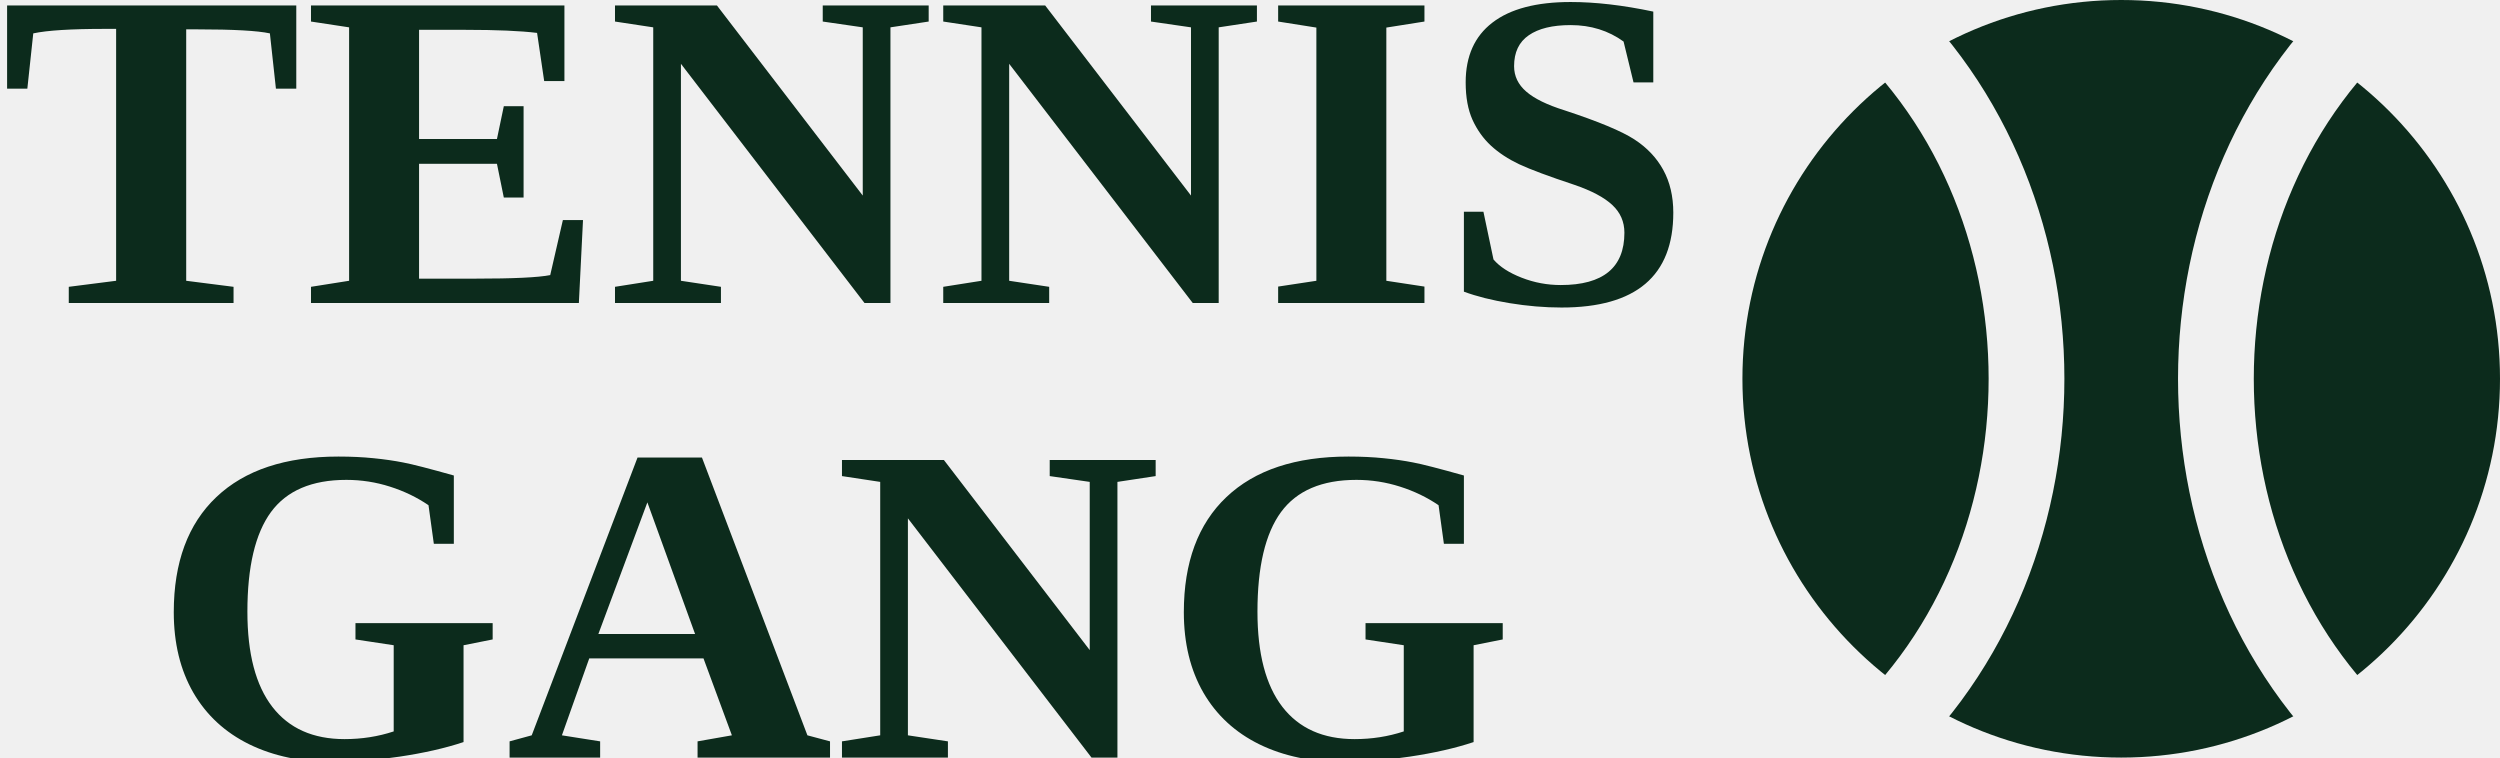
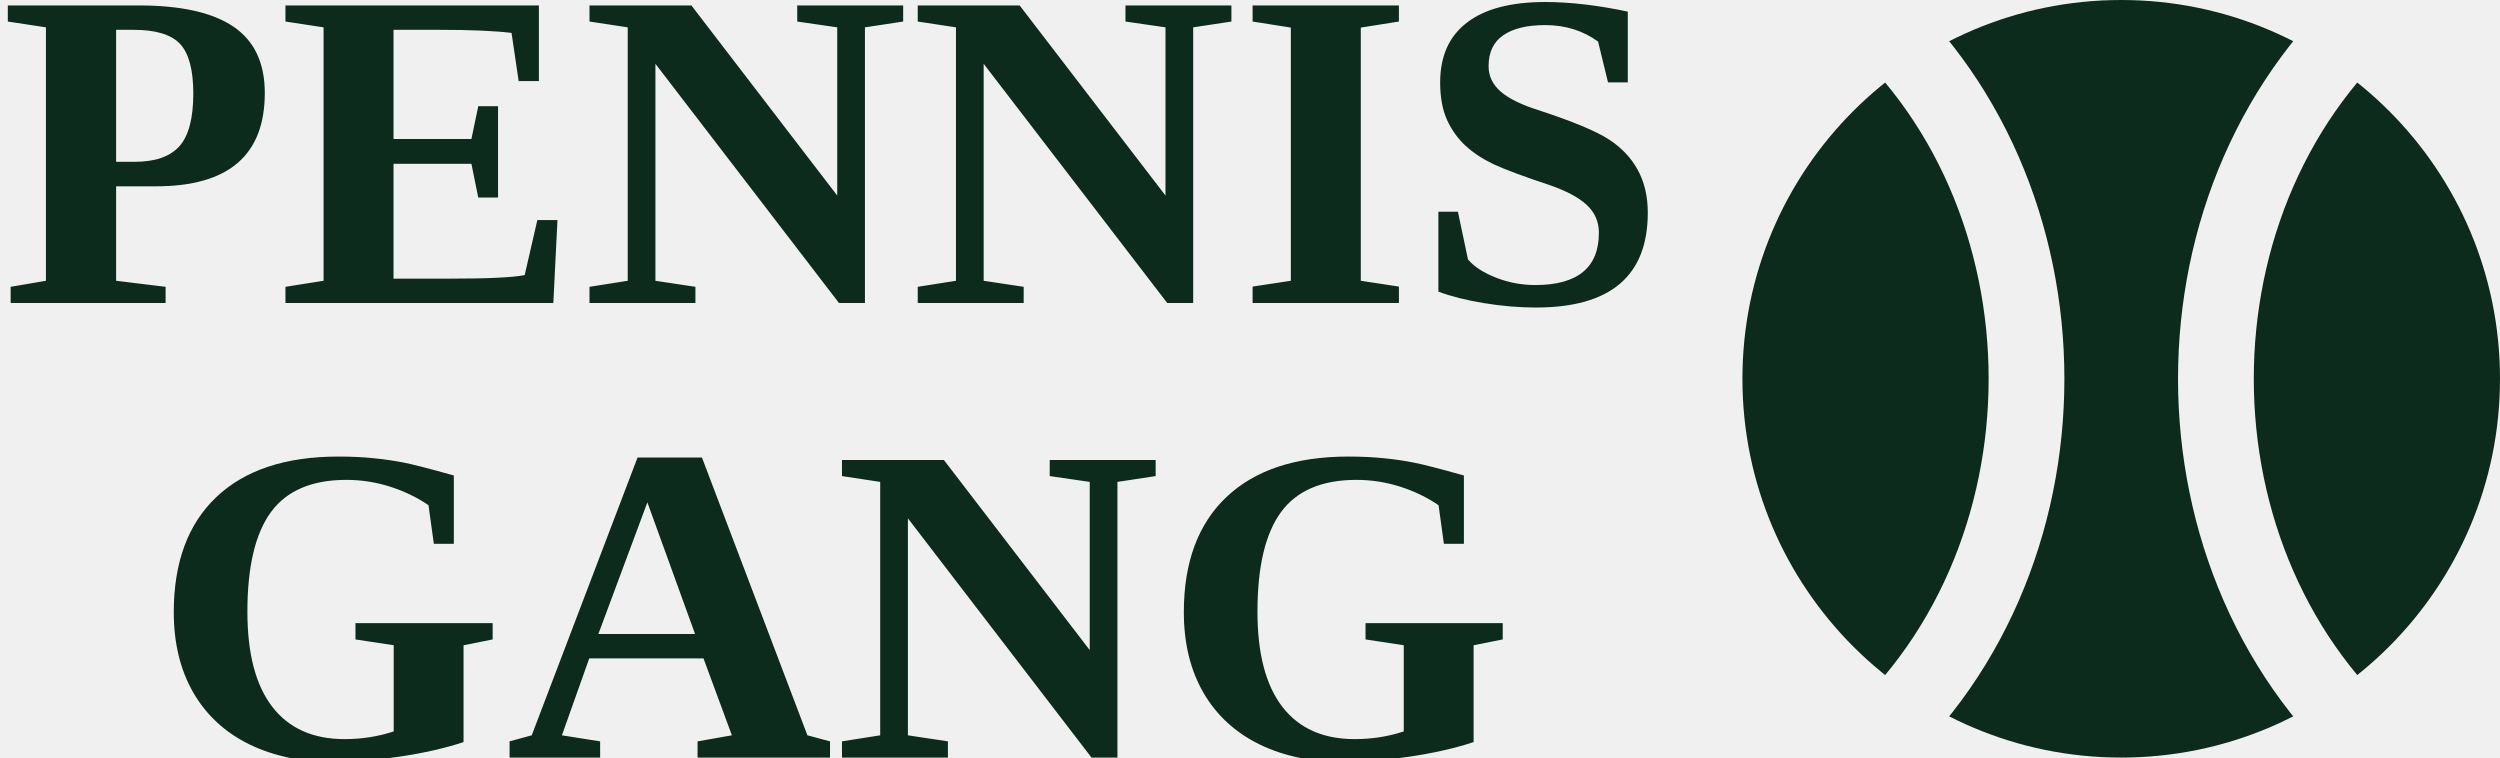
<svg xmlns="http://www.w3.org/2000/svg" viewBox="0 0 330 100">
  <style>
    .text {
      fill: #0C2B1C;
      font-family: "Times New Roman", serif;
      font-weight: 700;
      font-size: 60px;
    }
  </style>
-   <text x="0" y="40" class="text">TENNIS</text>
+   <text x="0" y="40" class="text">PENNIS</text>
  <text x="0" y="100" class="text" transform="translate(20,0)">GANG</text>
  <g transform="translate(220,0)">
    <mask id="cutMask">
      <rect width="120" height="120" fill="white" />
      <path d="M25 0 C55 25, 55 75, 25 100" stroke="black" stroke-width="10" fill="none" />
      <path d="M95 0 C65 25, 65 75, 95 100" stroke="black" stroke-width="10" fill="none" />
    </mask>
    <circle cx="60" cy="50" r="50" fill="#0C2B1C" mask="url(#cutMask)" />
  </g>
</svg>
